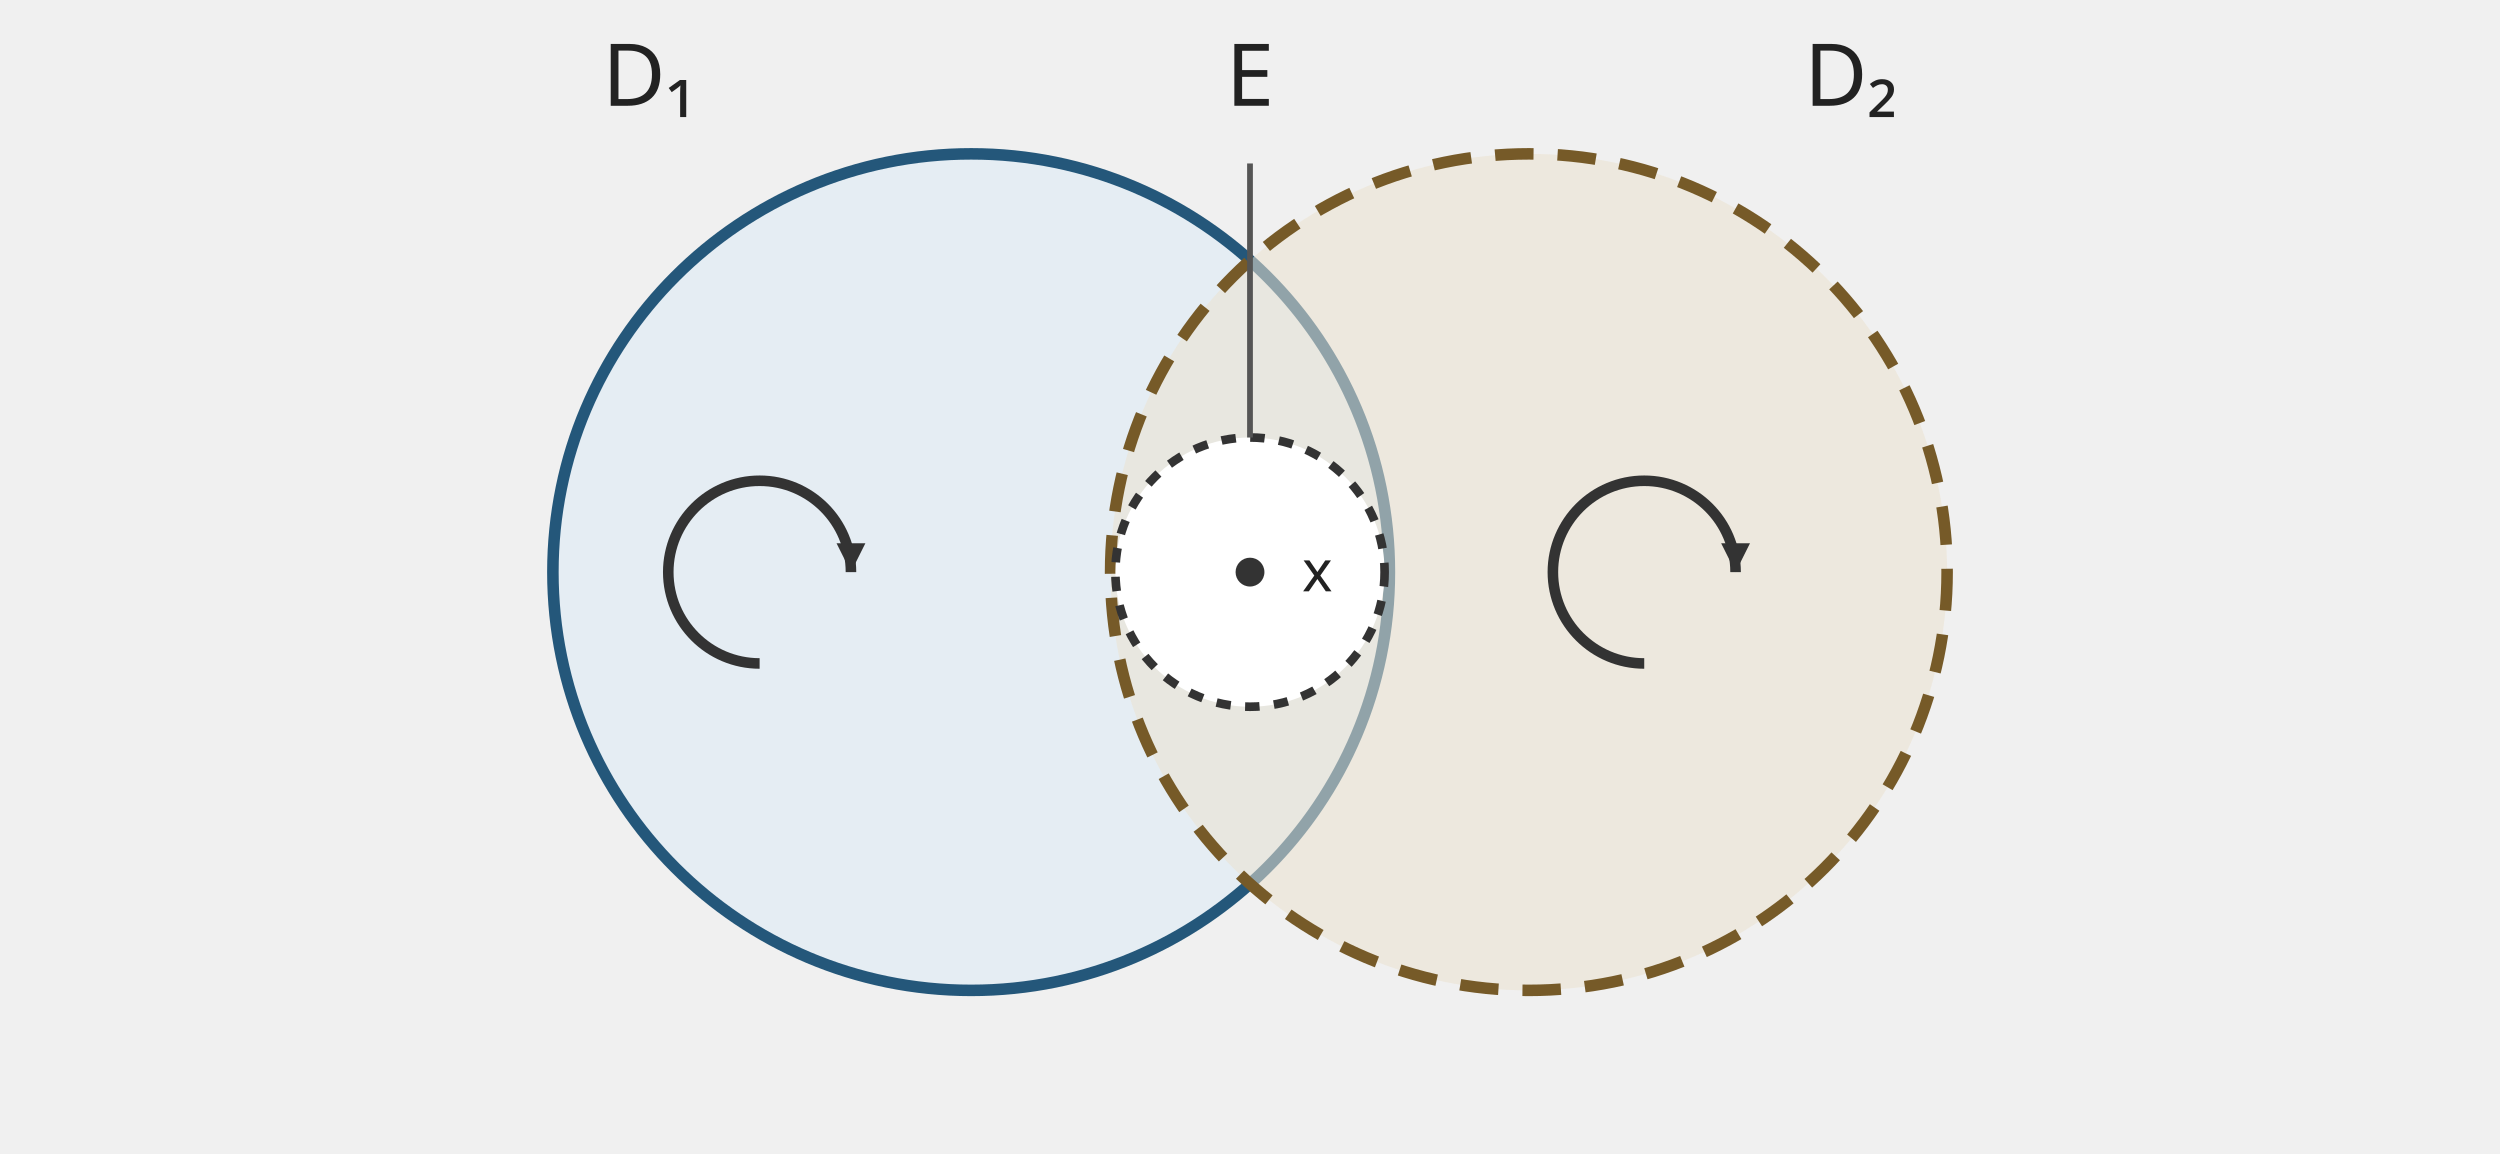
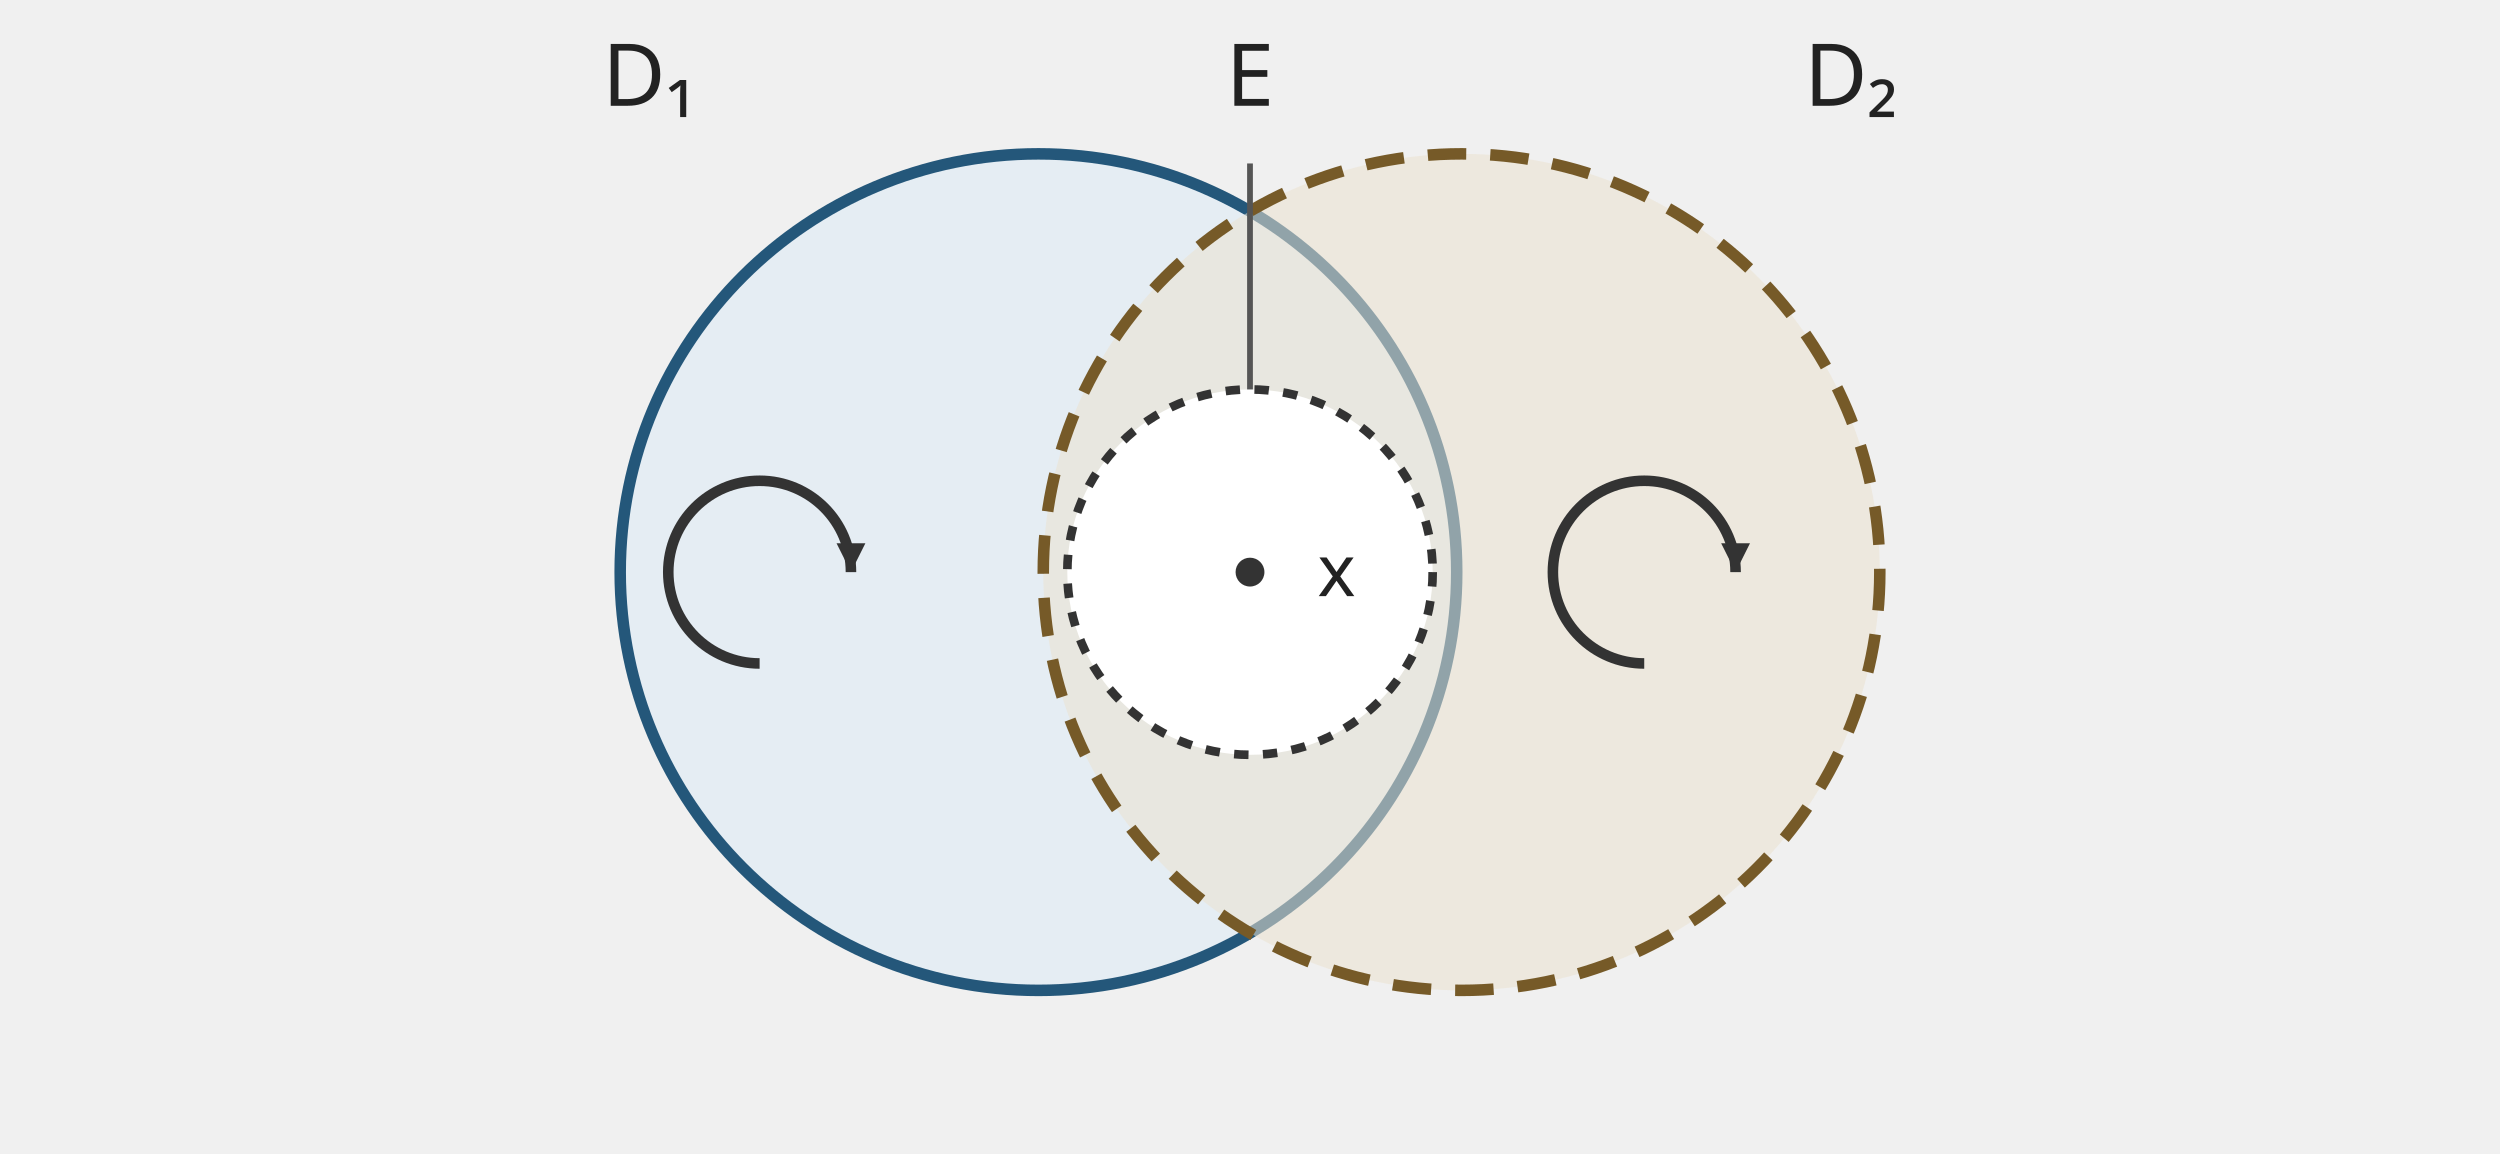
<svg xmlns="http://www.w3.org/2000/svg" viewBox="0 0 520 240" data-layout-lint="strict">
  <defs>
    <marker id="a" markerWidth="8" markerHeight="8" refX="6" refY="3" orient="auto" markerUnits="userSpaceOnUse">
      <path d="M0 0 L6 3 L0 6 Z" fill="#333" />
    </marker>
  </defs>
-   <circle cx="202" cy="119" r="87" fill="#dceaf6" fill-opacity="0.55" stroke="#24577a" stroke-width="2.4" />
-   <circle cx="318" cy="119" r="87" fill="#eae2cf" fill-opacity="0.55" stroke="#765a28" stroke-width="2.4" stroke-dasharray="8 5" />
-   <circle cx="260" cy="119" r="28" fill="white" stroke="#333" stroke-width="1.8" stroke-dasharray="3 3" />
+   <circle cx="216" cy="119" r="87" fill="#dceaf6" fill-opacity="0.55" stroke="#24577a" stroke-width="2.4" />
+   <circle cx="304" cy="119" r="87" fill="#eae2cf" fill-opacity="0.55" stroke="#765a28" stroke-width="2.4" stroke-dasharray="8 5" />
+   <circle cx="260" cy="119" r="38" fill="white" stroke="#333" stroke-width="1.8" stroke-dasharray="3 3" />
  <circle cx="260" cy="119" r="3" fill="#333" />
  <path d="M158 138 A19 19 0 1 1 177 119" fill="none" stroke="#333" stroke-width="2.2" marker-end="url(#a)" />
  <path d="M342 138 A19 19 0 1 1 361 119" fill="none" stroke="#333" stroke-width="2.2" marker-end="url(#a)" />
-   <path d="M260 34 V91" fill="none" stroke="#555" stroke-width="1.2" />
+   <path d="M260 34 V81" fill="none" stroke="#555" stroke-width="1.2" />
  <g fill="#222" font-family="sans-serif" font-size="18" text-anchor="middle">
    <text x="135" y="22">D₁</text>
    <text x="385" y="22">D₂</text>
    <text x="260" y="22">E</text>
-     <text x="274" y="123" font-size="12">x</text>
+     <text x="278" y="124" font-size="15">x</text>
  </g>
</svg>
